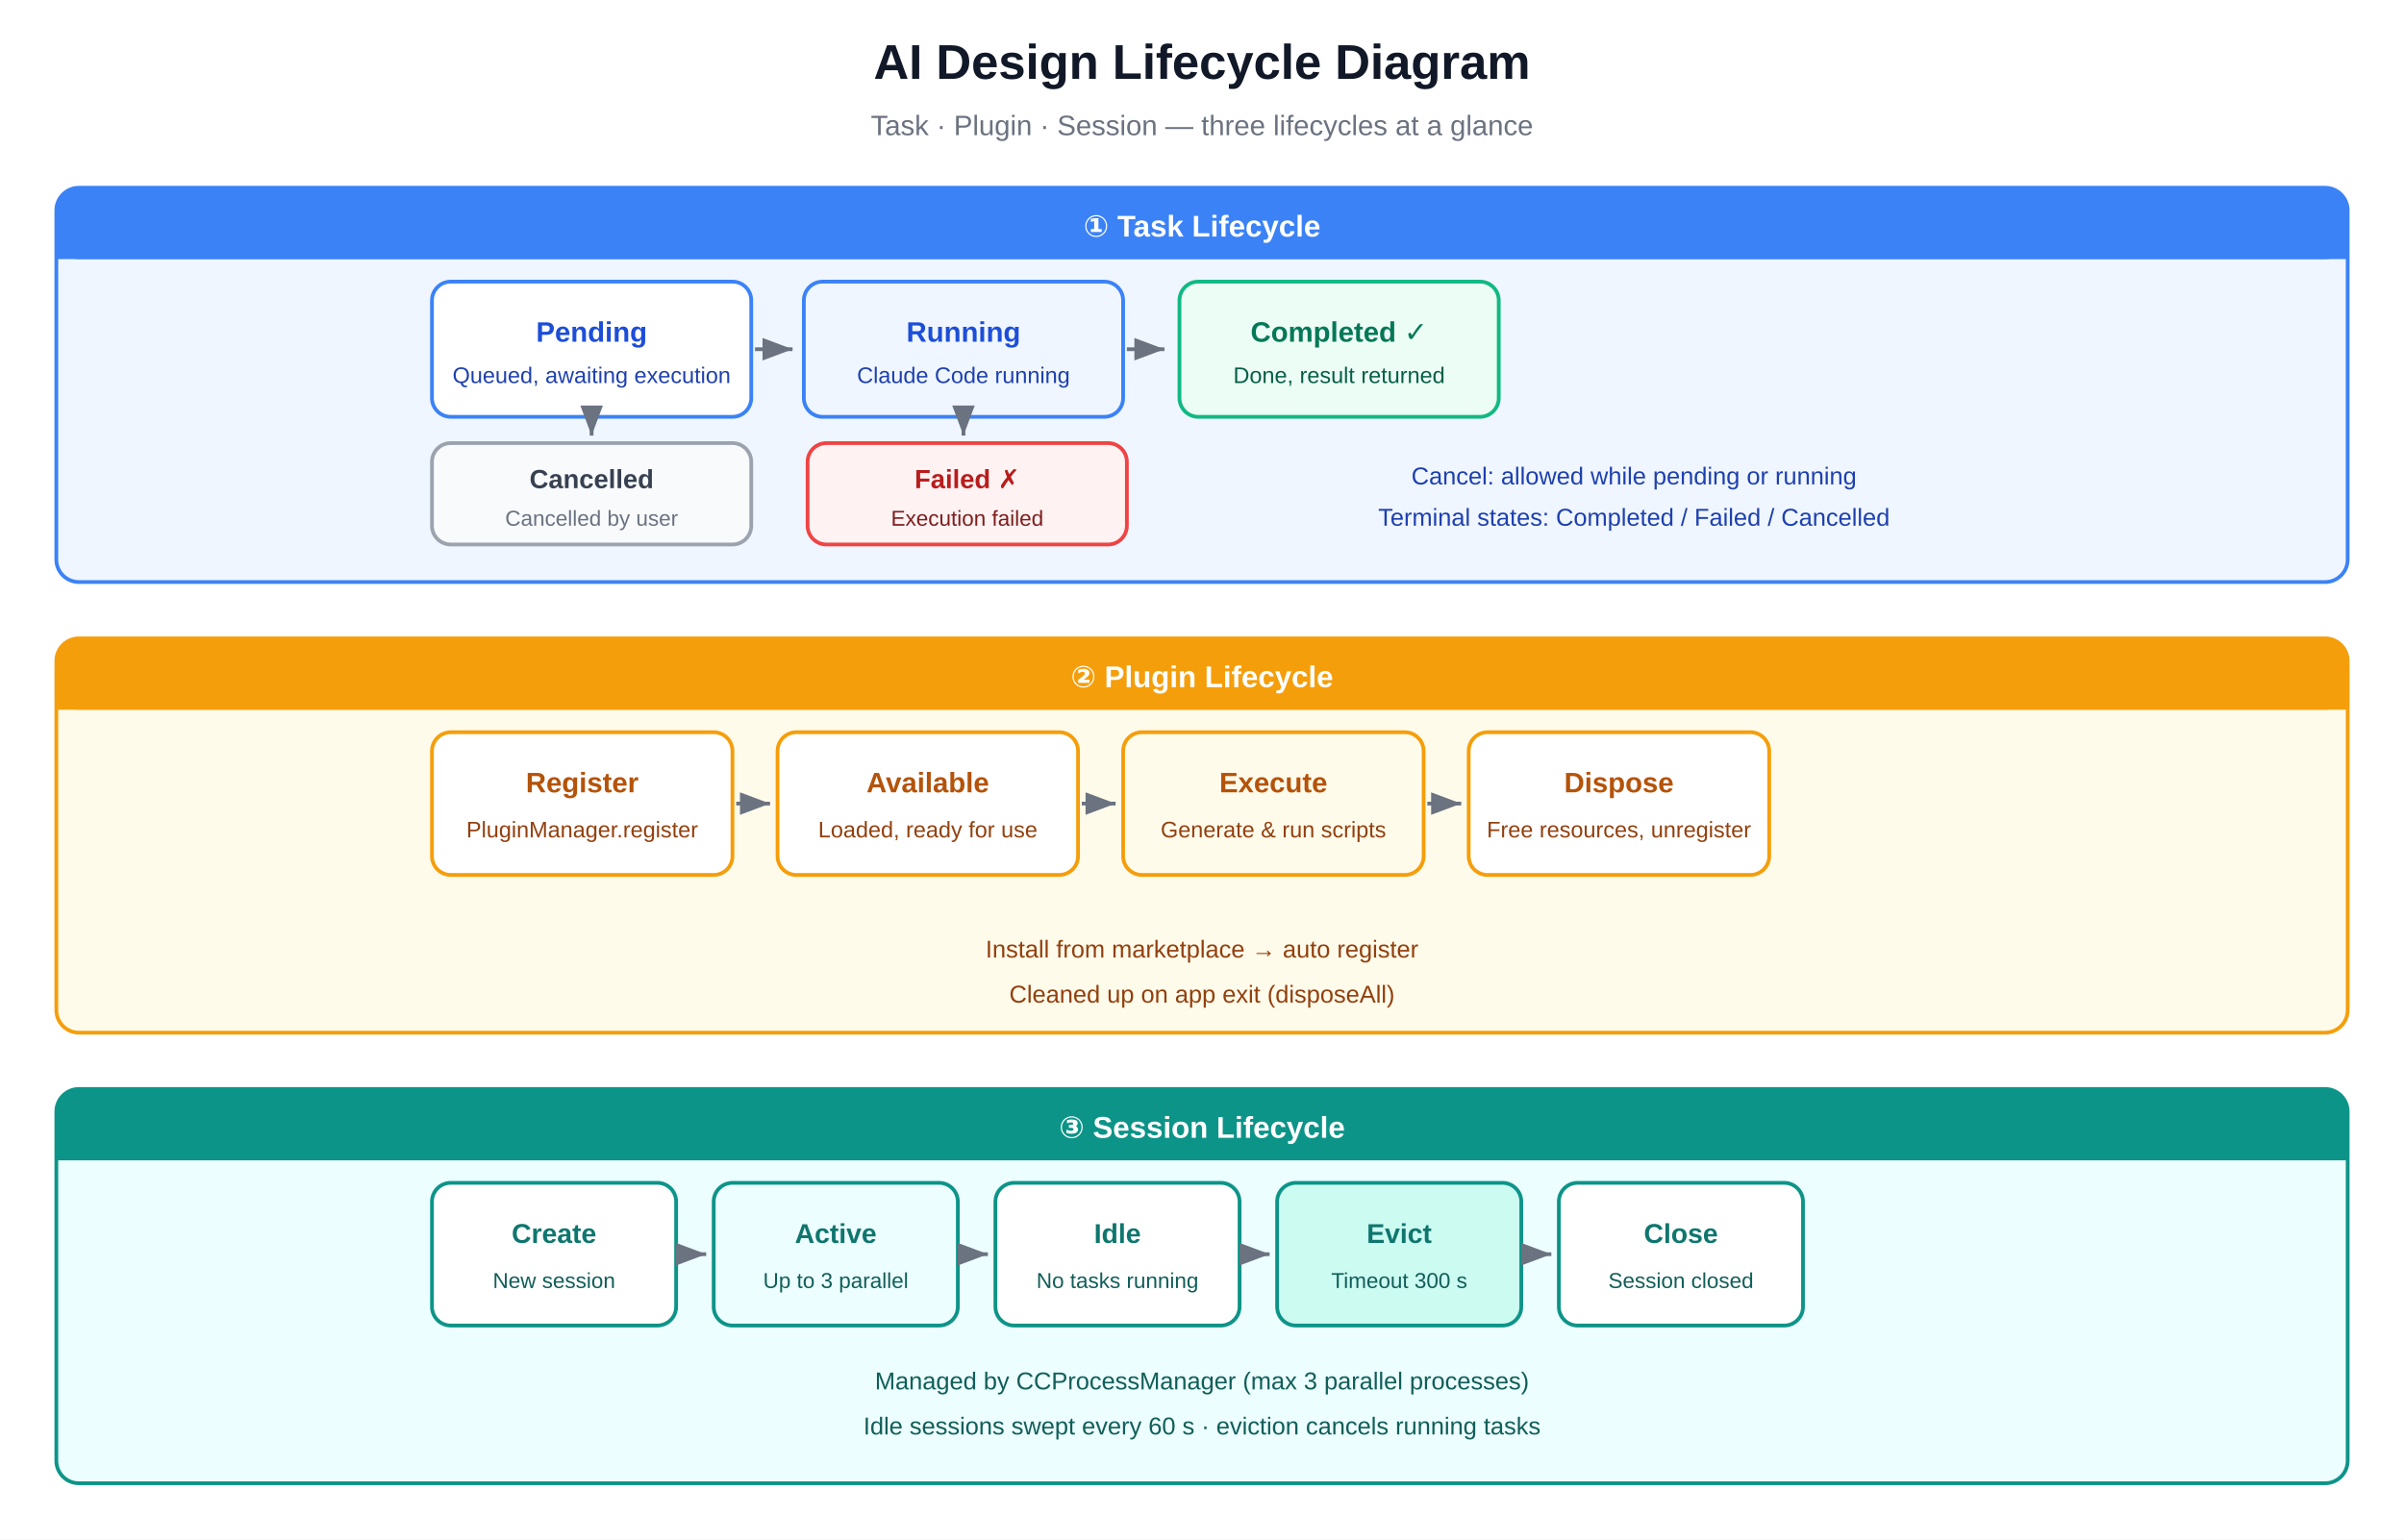
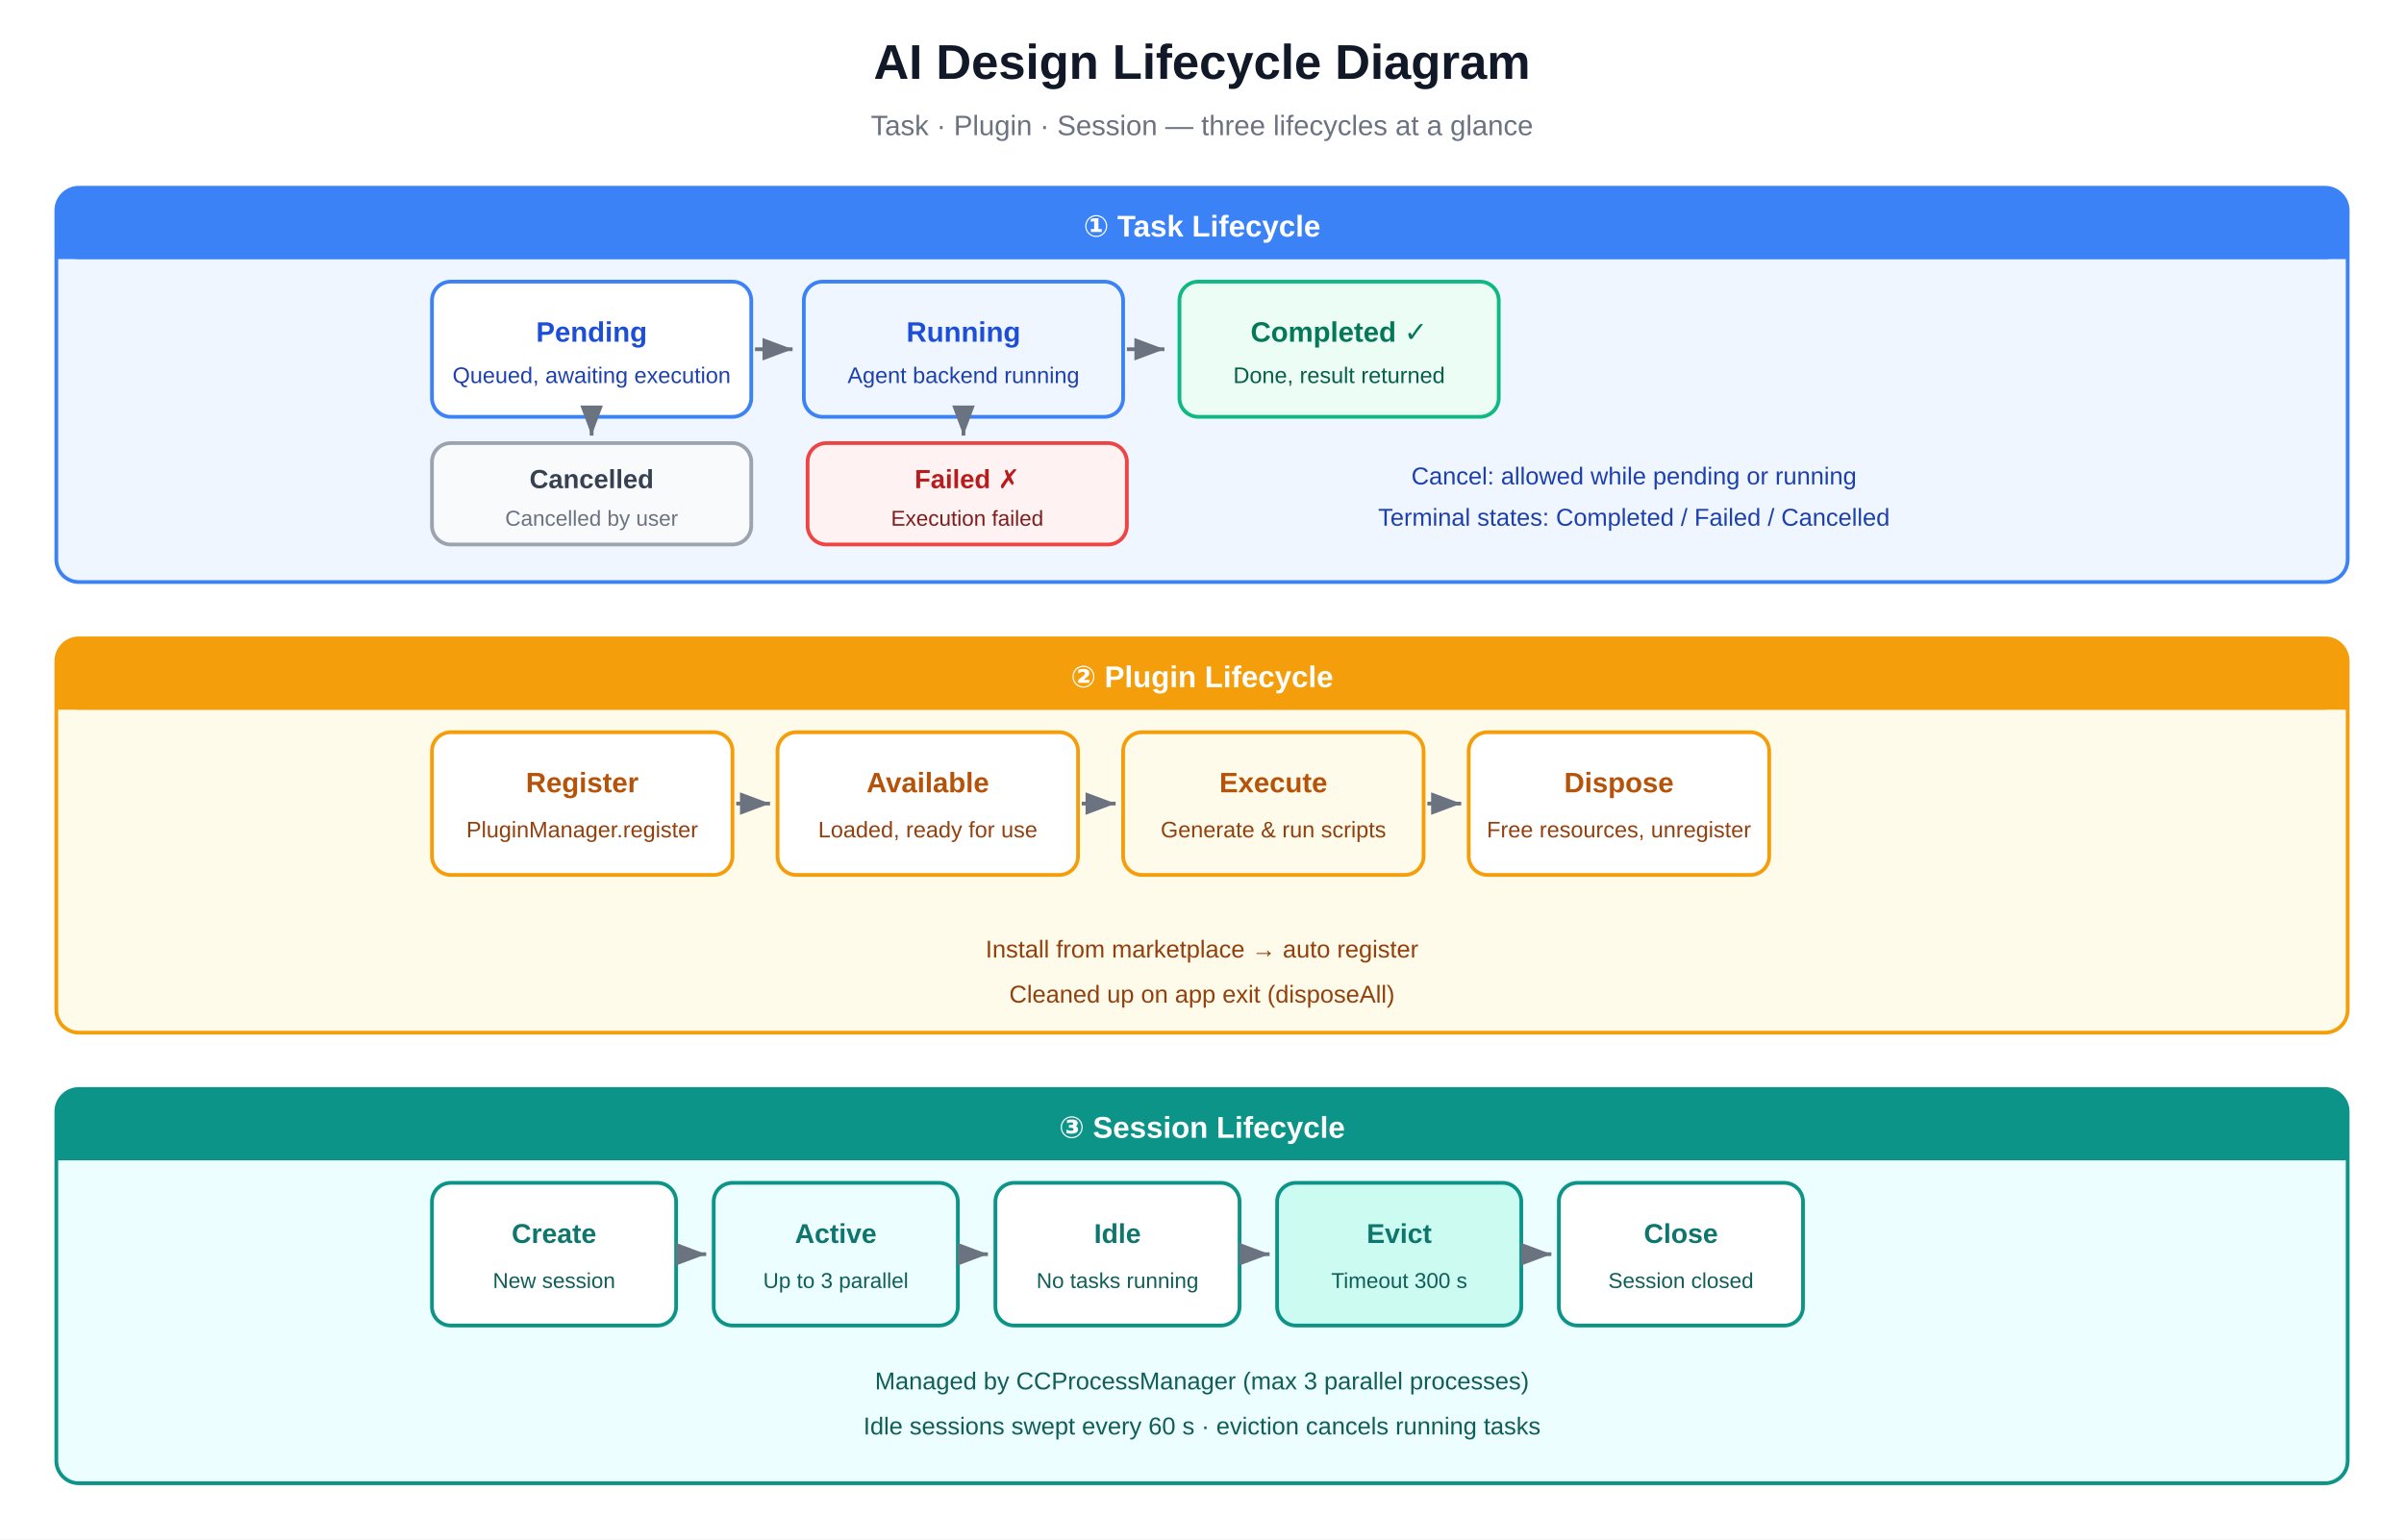
<svg xmlns="http://www.w3.org/2000/svg" width="1280" height="820" viewBox="0 0 1280 820" font-family="'Segoe UI','Helvetica Neue',Arial,sans-serif">
  <defs>
    <marker id="arrow" markerWidth="10" markerHeight="10" refX="8" refY="3" orient="auto">
      <path d="M0,0 L8,3 L0,6 Z" fill="#6b7280" />
    </marker>
    <style>
      .halo { paint-order: stroke; stroke: #ffffff; stroke-width: 4px; }
      .chip { fill: #ffffff; stroke: #d1d5db; stroke-width: 1.2; }
    </style>
  </defs>
  <rect width="1280" height="820" fill="#ffffff" />
  <text x="640" y="42" font-size="26" font-weight="bold" fill="#111827" text-anchor="middle">AI Design Lifecycle Diagram</text>
  <text x="640" y="72" font-size="15" fill="#6b7280" text-anchor="middle">Task · Plugin · Session — three lifecycles at a glance</text>
  <rect x="30" y="100" width="1220" height="210" rx="12" fill="#eff6ff" stroke="#3b82f6" stroke-width="2" />
  <rect x="30" y="100" width="1220" height="38" rx="12" fill="#3b82f6" />
  <rect x="30" y="125" width="1220" height="13" fill="#3b82f6" />
  <text x="640" y="126" font-size="16" font-weight="bold" fill="#ffffff" text-anchor="middle">① Task Lifecycle</text>
  <rect x="230" y="150" width="170" height="72" rx="10" fill="#ffffff" stroke="#3b82f6" stroke-width="2" />
  <text x="315" y="182" font-size="15" font-weight="bold" fill="#1d4ed8" text-anchor="middle">Pending</text>
  <text x="315" y="204" font-size="12" fill="#1e40af" text-anchor="middle">Queued, awaiting execution</text>
  <line x1="402" y1="186" x2="422" y2="186" stroke="#6b7280" stroke-width="2" marker-end="url(#arrow)" />
  <rect x="428" y="150" width="170" height="72" rx="10" fill="#eff6ff" stroke="#3b82f6" stroke-width="2" />
  <text x="513" y="182" font-size="15" font-weight="bold" fill="#1d4ed8" text-anchor="middle">Running</text>
-   <text x="513" y="204" font-size="12" fill="#1e40af" text-anchor="middle">Claude Code running</text>
+   <text x="513" y="204" font-size="12" fill="#1e40af" text-anchor="middle">Agent backend running</text>
  <line x1="600" y1="186" x2="620" y2="186" stroke="#6b7280" stroke-width="2" marker-end="url(#arrow)" />
  <rect x="628" y="150" width="170" height="72" rx="10" fill="#ecfdf5" stroke="#10b981" stroke-width="2" />
  <text x="713" y="182" font-size="15" font-weight="bold" fill="#047857" text-anchor="middle">Completed ✓</text>
  <text x="713" y="204" font-size="12" fill="#065f46" text-anchor="middle">Done, result returned</text>
  <line x1="315" y1="222" x2="315" y2="232" stroke="#6b7280" stroke-width="2" marker-end="url(#arrow)" />
  <rect x="230" y="236" width="170" height="54" rx="10" fill="#f8fafc" stroke="#9ca3af" stroke-width="2" />
  <text x="315" y="260" font-size="14" font-weight="bold" fill="#374151" text-anchor="middle">Cancelled</text>
  <text x="315" y="280" font-size="11.5" fill="#6b7280" text-anchor="middle">Cancelled by user</text>
  <line x1="513" y1="222" x2="513" y2="232" stroke="#6b7280" stroke-width="2" marker-end="url(#arrow)" />
  <rect x="430" y="236" width="170" height="54" rx="10" fill="#fef2f2" stroke="#ef4444" stroke-width="2" />
  <text x="515" y="260" font-size="14" font-weight="bold" fill="#b91c1c" text-anchor="middle">Failed ✗</text>
  <text x="515" y="280" font-size="11.5" fill="#7f1d1d" text-anchor="middle">Execution failed</text>
  <text x="870" y="258" font-size="13" fill="#1e40af" text-anchor="middle">Cancel: allowed while pending or running</text>
  <text x="870" y="280" font-size="13" fill="#1e40af" text-anchor="middle">Terminal states: Completed / Failed / Cancelled</text>
  <rect x="30" y="340" width="1220" height="210" rx="12" fill="#fffbeb" stroke="#f59e0b" stroke-width="2" />
  <rect x="30" y="340" width="1220" height="38" rx="12" fill="#f59e0b" />
  <rect x="30" y="365" width="1220" height="13" fill="#f59e0b" />
  <text x="640" y="366" font-size="16" font-weight="bold" fill="#ffffff" text-anchor="middle">② Plugin Lifecycle</text>
  <rect x="230" y="390" width="160" height="76" rx="10" fill="#ffffff" stroke="#f59e0b" stroke-width="2" />
  <text x="310" y="422" font-size="15" font-weight="bold" fill="#b45309" text-anchor="middle">Register</text>
  <text x="310" y="446" font-size="12" fill="#92400e" text-anchor="middle">PluginManager.register</text>
  <line x1="392" y1="428" x2="410" y2="428" stroke="#6b7280" stroke-width="2" marker-end="url(#arrow)" />
  <rect x="414" y="390" width="160" height="76" rx="10" fill="#ffffff" stroke="#f59e0b" stroke-width="2" />
  <text x="494" y="422" font-size="15" font-weight="bold" fill="#b45309" text-anchor="middle">Available</text>
  <text x="494" y="446" font-size="12" fill="#92400e" text-anchor="middle">Loaded, ready for use</text>
  <line x1="576" y1="428" x2="594" y2="428" stroke="#6b7280" stroke-width="2" marker-end="url(#arrow)" />
  <rect x="598" y="390" width="160" height="76" rx="10" fill="#fffbeb" stroke="#f59e0b" stroke-width="2" />
  <text x="678" y="422" font-size="15" font-weight="bold" fill="#b45309" text-anchor="middle">Execute</text>
  <text x="678" y="446" font-size="12" fill="#92400e" text-anchor="middle">Generate &amp; run scripts</text>
  <line x1="760" y1="428" x2="778" y2="428" stroke="#6b7280" stroke-width="2" marker-end="url(#arrow)" />
  <rect x="782" y="390" width="160" height="76" rx="10" fill="#ffffff" stroke="#f59e0b" stroke-width="2" />
  <text x="862" y="422" font-size="15" font-weight="bold" fill="#b45309" text-anchor="middle">Dispose</text>
  <text x="862" y="446" font-size="12" fill="#92400e" text-anchor="middle">Free resources, unregister</text>
  <text x="640" y="510" font-size="13" fill="#92400e" text-anchor="middle">Install from marketplace → auto register</text>
  <text x="640" y="534" font-size="13" fill="#92400e" text-anchor="middle">Cleaned up on app exit (disposeAll)</text>
  <rect x="30" y="580" width="1220" height="210" rx="12" fill="#ecfeff" stroke="#0d9488" stroke-width="2" />
  <rect x="30" y="580" width="1220" height="38" rx="12" fill="#0d9488" />
  <rect x="30" y="605" width="1220" height="13" fill="#0d9488" />
  <text x="640" y="606" font-size="16" font-weight="bold" fill="#ffffff" text-anchor="middle">③ Session Lifecycle</text>
  <rect x="230" y="630" width="130" height="76" rx="10" fill="#ffffff" stroke="#0d9488" stroke-width="2" />
  <text x="295" y="662" font-size="14.5" font-weight="bold" fill="#0f766e" text-anchor="middle">Create</text>
  <text x="295" y="686" font-size="11.5" fill="#115e59" text-anchor="middle">New session</text>
  <line x1="362" y1="668" x2="376" y2="668" stroke="#6b7280" stroke-width="2" marker-end="url(#arrow)" />
  <rect x="380" y="630" width="130" height="76" rx="10" fill="#ecfeff" stroke="#0d9488" stroke-width="2" />
  <text x="445" y="662" font-size="14.5" font-weight="bold" fill="#0f766e" text-anchor="middle">Active</text>
  <text x="445" y="686" font-size="11.5" fill="#115e59" text-anchor="middle">Up to 3 parallel</text>
  <line x1="512" y1="668" x2="526" y2="668" stroke="#6b7280" stroke-width="2" marker-end="url(#arrow)" />
  <rect x="530" y="630" width="130" height="76" rx="10" fill="#ffffff" stroke="#0d9488" stroke-width="2" />
  <text x="595" y="662" font-size="14.5" font-weight="bold" fill="#0f766e" text-anchor="middle">Idle</text>
  <text x="595" y="686" font-size="11.5" fill="#115e59" text-anchor="middle">No tasks running</text>
  <line x1="662" y1="668" x2="676" y2="668" stroke="#6b7280" stroke-width="2" marker-end="url(#arrow)" />
  <rect x="680" y="630" width="130" height="76" rx="10" fill="#ccfbf1" stroke="#0d9488" stroke-width="2" />
  <text x="745" y="662" font-size="14.5" font-weight="bold" fill="#0f766e" text-anchor="middle">Evict</text>
  <text x="745" y="686" font-size="11.5" fill="#115e59" text-anchor="middle">Timeout 300 s</text>
  <line x1="812" y1="668" x2="826" y2="668" stroke="#6b7280" stroke-width="2" marker-end="url(#arrow)" />
  <rect x="830" y="630" width="130" height="76" rx="10" fill="#ffffff" stroke="#0d9488" stroke-width="2" />
  <text x="895" y="662" font-size="14.5" font-weight="bold" fill="#0f766e" text-anchor="middle">Close</text>
  <text x="895" y="686" font-size="11.5" fill="#115e59" text-anchor="middle">Session closed</text>
  <text x="640" y="740" font-size="13" fill="#115e59" text-anchor="middle">Managed by CCProcessManager (max 3 parallel processes)</text>
  <text x="640" y="764" font-size="13" fill="#115e59" text-anchor="middle">Idle sessions swept every 60 s · eviction cancels running tasks</text>
</svg>
